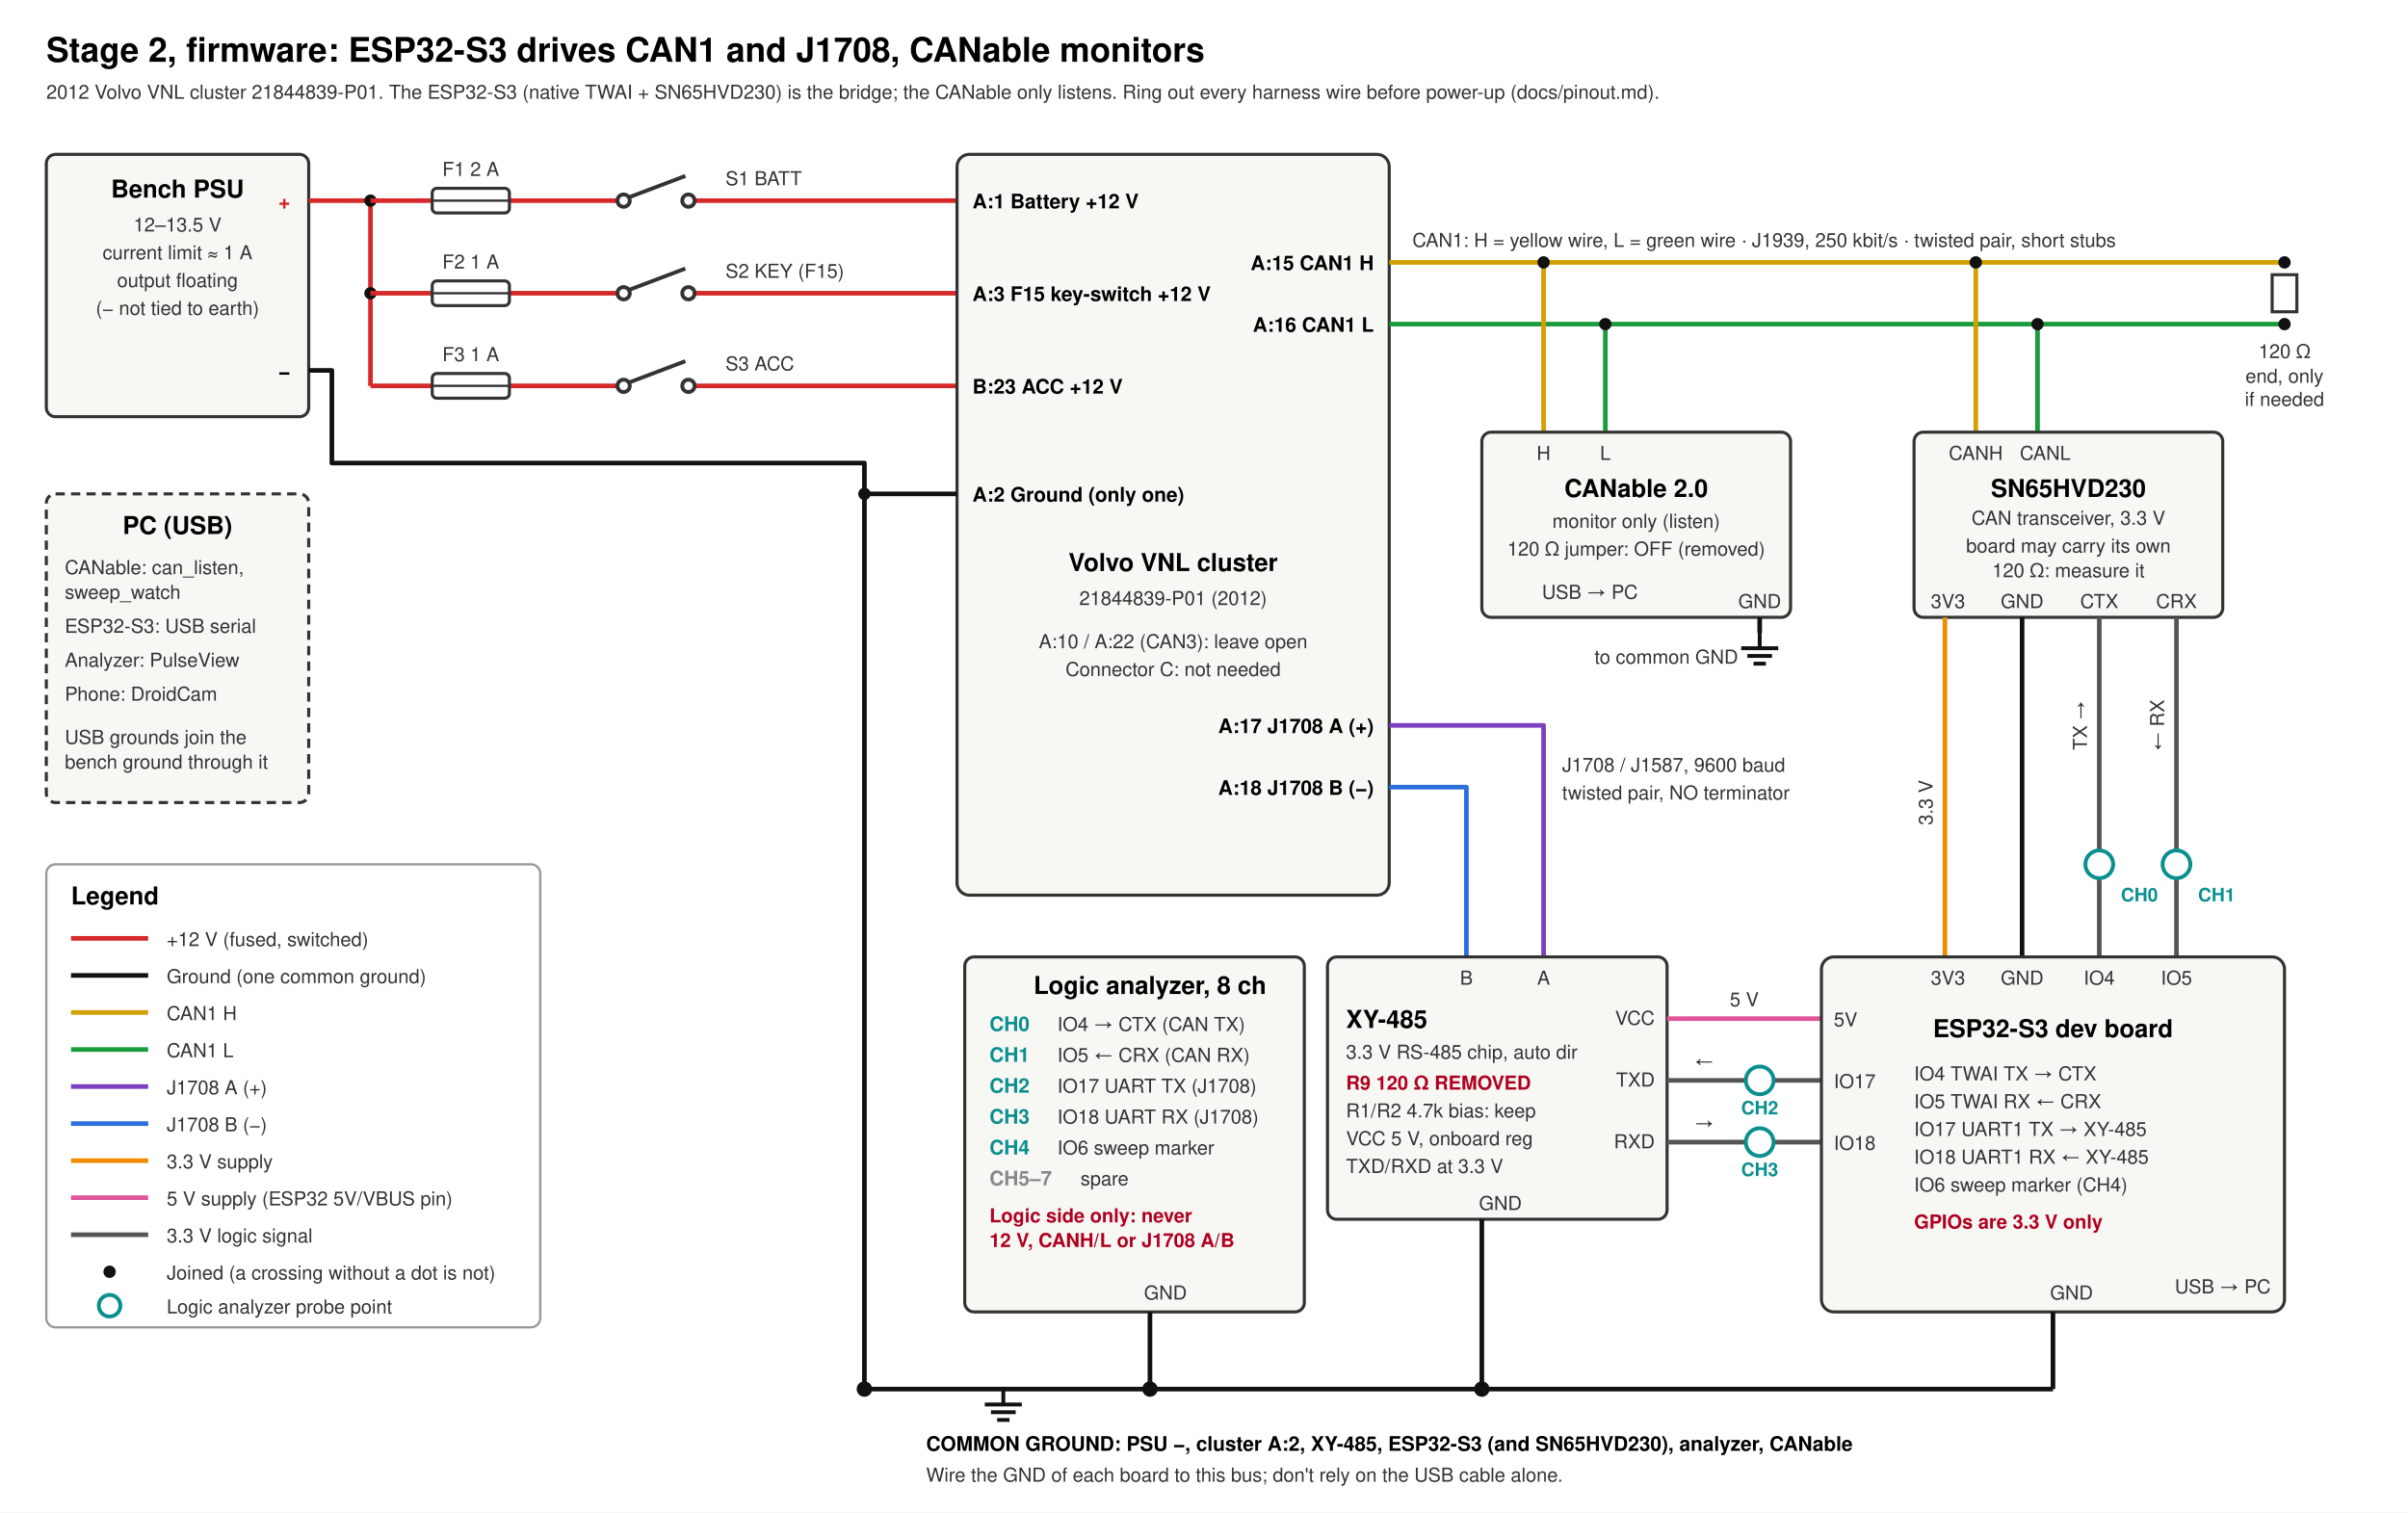
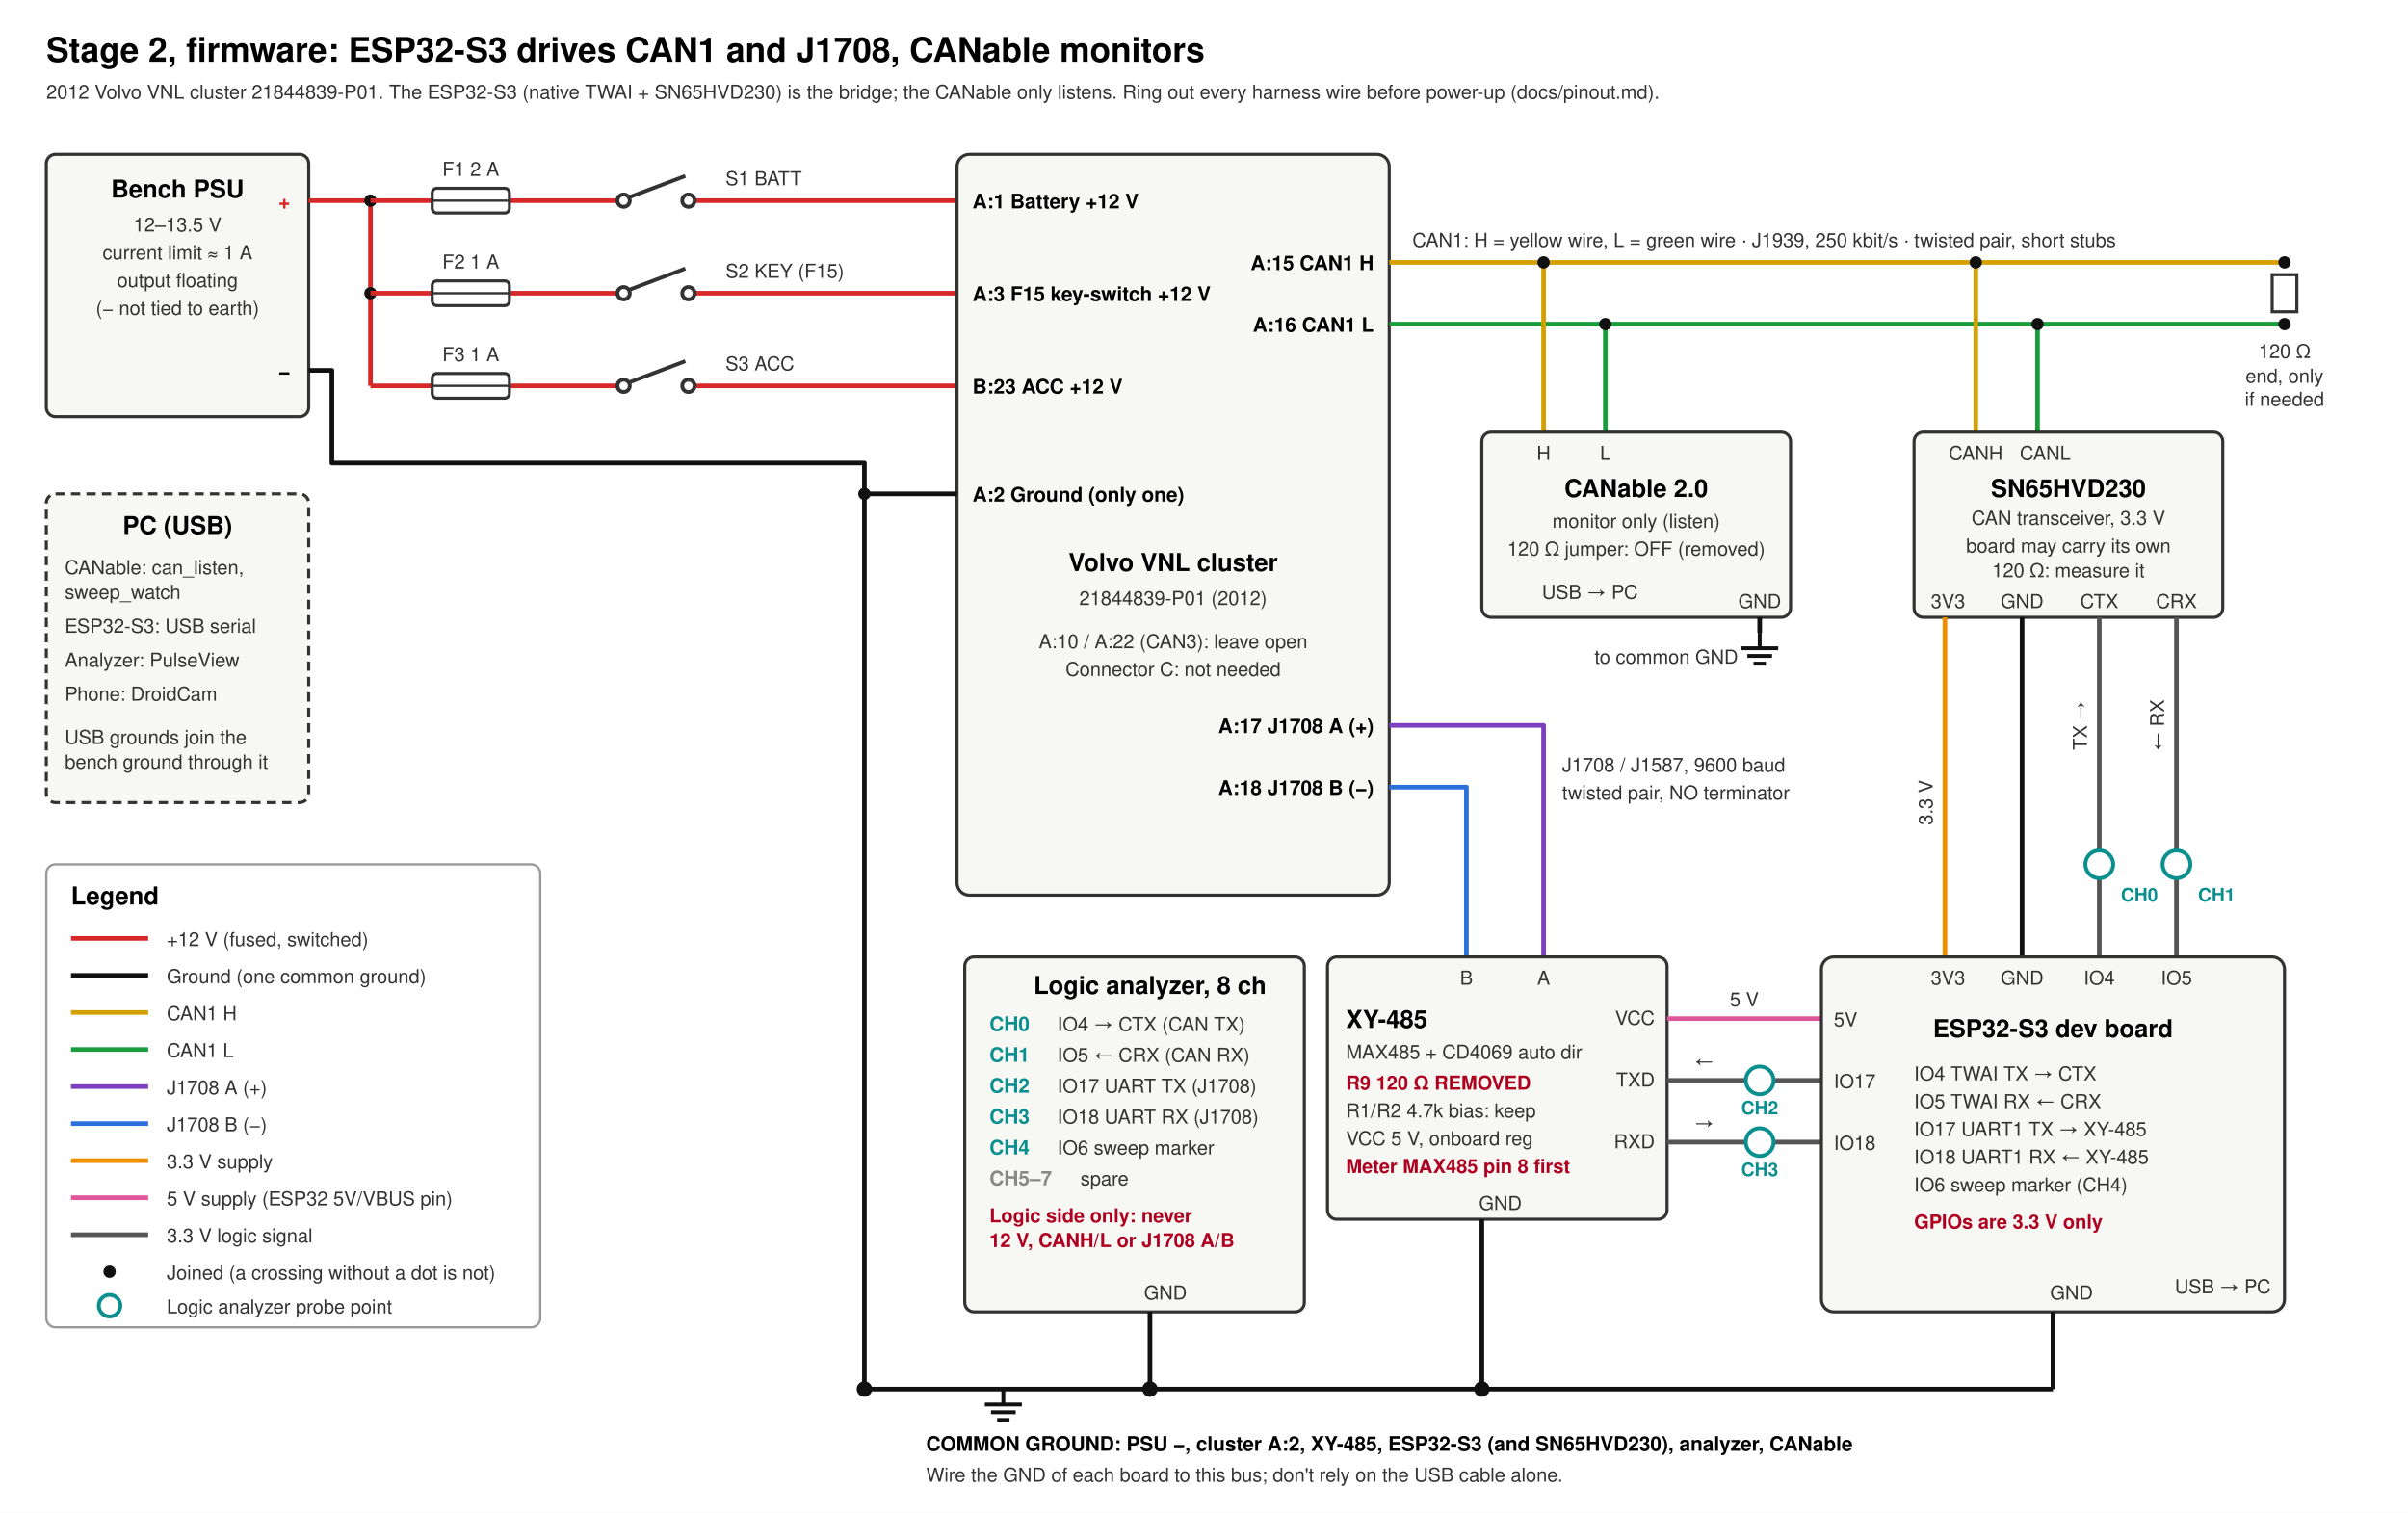
<svg xmlns="http://www.w3.org/2000/svg" viewBox="0 0 1560 980" width="1560" height="980" font-family="Segoe UI, Helvetica, Arial, sans-serif" font-size="14">
  <defs>
    <g id="gnd">
      <line x1="0" y1="0" x2="0" y2="10" stroke="#111" stroke-width="2.5" />
      <line x1="-12" y1="10" x2="12" y2="10" stroke="#111" stroke-width="2.5" />
      <line x1="-8" y1="15" x2="8" y2="15" stroke="#111" stroke-width="2.5" />
      <line x1="-4" y1="20" x2="4" y2="20" stroke="#111" stroke-width="2.5" />
    </g>
  </defs>
  <style>
    .box { fill: #f7f7f4; stroke: #333; stroke-width: 2; }
    .title { font-weight: 700; font-size: 16px; }
    .small { font-size: 12.5px; fill: #333; }
    .pin { font-size: 13px; font-weight: 600; }
    .warn { font-size: 12.5px; fill: #b00020; font-weight: 600; }
    .w { fill: none; stroke-width: 3; stroke-linejoin: round; }
    .v12 { stroke: #d62828; }
    .gndw { stroke: #111; }
    .canh { stroke: #d4a000; }
    .canl { stroke: #1a9b3c; }
    .ja { stroke: #7b3fbf; }
    .jb { stroke: #2a6fdb; }
    .v33 { stroke: #f08c00; }
    .v5 { stroke: #e0569b; }
    .sig { stroke: #555; }
    .dot { fill: #111; }
    .probe { fill: #fff; stroke: #0a8f8f; stroke-width: 2.5; }
    .ptxt { font-size: 12px; font-weight: 700; fill: #0a8f8f; }
  </style>
  <rect x="0" y="0" width="1560" height="980" fill="#ffffff" />
  <text x="30" y="40" font-size="22" font-weight="700">Stage 2, firmware: ESP32-S3 drives CAN1 and J1708, CANable monitors</text>
  <text x="30" y="64" class="small">2012 Volvo VNL cluster 21844839-P01. The ESP32-S3 (native TWAI + SN65HVD230) is the bridge; the CANable only listens. Ring out every harness wire before power-up (docs/pinout.md).</text>
  <rect class="box" x="30" y="100" width="170" height="170" rx="6" />
  <text x="115" y="128" class="title" text-anchor="middle">Bench PSU</text>
  <text x="115" y="150" class="small" text-anchor="middle">12–13.5 V</text>
  <text x="115" y="168" class="small" text-anchor="middle">current limit ≈ 1 A</text>
  <text x="115" y="186" class="small" text-anchor="middle">output floating</text>
  <text x="115" y="204" class="small" text-anchor="middle">(− not tied to earth)</text>
  <text x="188" y="135" class="pin" text-anchor="end" fill="#d62828">+</text>
  <text x="188" y="245" class="pin" text-anchor="end">−</text>
  <path class="w v12" d="M200 130 H240 M240 130 V250" />
  <circle class="dot" cx="240" cy="190" r="4" />
  <circle class="dot" cx="240" cy="130" r="4" />
  <path class="w v12" d="M240 130 H280 M330 130 H400 M450 130 H620" />
  <path class="w v12" d="M240 190 H280 M330 190 H400 M450 190 H620" />
  <path class="w v12" d="M240 250 H280 M330 250 H400 M450 250 H620" />
  <g stroke="#333" stroke-width="2" fill="#fff">
    <rect x="280" y="122" width="50" height="16" rx="3" />
    <rect x="280" y="182" width="50" height="16" rx="3" />
    <rect x="280" y="242" width="50" height="16" rx="3" />
  </g>
  <g stroke="#333" stroke-width="1.5">
    <line x1="280" y1="130" x2="330" y2="130" />
    <line x1="280" y1="190" x2="330" y2="190" />
    <line x1="280" y1="250" x2="330" y2="250" />
  </g>
  <text x="305" y="114" class="small" text-anchor="middle">F1 2 A</text>
  <text x="305" y="174" class="small" text-anchor="middle">F2 1 A</text>
  <text x="305" y="234" class="small" text-anchor="middle">F3 1 A</text>
  <g stroke="#333" stroke-width="2.5" fill="#fff">
    <circle cx="404" cy="130" r="4" />
    <circle cx="446" cy="130" r="4" />
    <line x1="407" y1="128" x2="444" y2="114" />
    <circle cx="404" cy="190" r="4" />
    <circle cx="446" cy="190" r="4" />
    <line x1="407" y1="188" x2="444" y2="174" />
    <circle cx="404" cy="250" r="4" />
    <circle cx="446" cy="250" r="4" />
    <line x1="407" y1="248" x2="444" y2="234" />
  </g>
  <text x="470" y="120" class="small">S1 BATT</text>
  <text x="470" y="180" class="small">S2 KEY (F15)</text>
  <text x="470" y="240" class="small">S3 ACC</text>
  <path class="w gndw" d="M200 240 H215 V300 H560 V900" />
  <rect class="box" x="620" y="100" width="280" height="480" rx="8" />
  <text x="760" y="370" class="title" text-anchor="middle" font-size="18">Volvo VNL cluster</text>
  <text x="760" y="392" class="small" text-anchor="middle">21844839-P01 (2012)</text>
  <text x="760" y="420" class="small" text-anchor="middle">A:10 / A:22 (CAN3): leave open</text>
  <text x="760" y="438" class="small" text-anchor="middle">Connector C: not needed</text>
  <text x="630" y="135" class="pin">A:1 Battery +12 V</text>
  <text x="630" y="195" class="pin">A:3 F15 key-switch +12 V</text>
  <text x="630" y="255" class="pin">B:23 ACC +12 V</text>
  <text x="630" y="325" class="pin">A:2 Ground (only one)</text>
  <text x="890" y="175" class="pin" text-anchor="end">A:15 CAN1 H</text>
  <text x="890" y="215" class="pin" text-anchor="end">A:16 CAN1 L</text>
  <text x="890" y="475" class="pin" text-anchor="end">A:17 J1708 A (+)</text>
  <text x="890" y="515" class="pin" text-anchor="end">A:18 J1708 B (−)</text>
  <path class="w gndw" d="M620 320 H560" />
  <circle class="dot" cx="560" cy="320" r="4" />
  <path class="w canh" d="M900 170 H1480" />
  <path class="w canl" d="M900 210 H1480" />
  <text x="915" y="160" class="small">CAN1: H = yellow wire, L = green wire · J1939, 250 kbit/s · twisted pair, short stubs</text>
  <rect x="1472" y="178" width="16" height="24" fill="#fff" stroke="#333" stroke-width="2" />
  <circle class="dot" cx="1480" cy="170" r="4" />
  <circle class="dot" cx="1480" cy="210" r="4" />
  <text x="1480" y="232" class="small" text-anchor="middle">120 Ω</text>
  <text x="1480" y="248" class="small" text-anchor="middle">end, only</text>
  <text x="1480" y="263" class="small" text-anchor="middle">if needed</text>
  <path class="w canh" d="M1000 170 V280" />
  <path class="w canl" d="M1040 210 V280" />
  <circle class="dot" cx="1000" cy="170" r="4" />
  <circle class="dot" cx="1040" cy="210" r="4" />
  <rect class="box" x="960" y="280" width="200" height="120" rx="6" />
  <text x="1000" y="298" class="small" text-anchor="middle">H</text>
  <text x="1040" y="298" class="small" text-anchor="middle">L</text>
  <text x="1060" y="322" class="title" text-anchor="middle">CANable 2.0</text>
  <text x="1060" y="342" class="small" text-anchor="middle">monitor only (listen)</text>
  <text x="1060" y="360" class="small" text-anchor="middle">120 Ω jumper: OFF (removed)</text>
  <text x="1030" y="388" class="small" text-anchor="middle">USB → PC</text>
  <text x="1140" y="394" class="small" text-anchor="middle">GND</text>
  <path class="w gndw" d="M1140 400 V410" />
  <use href="#gnd" x="1140" y="410" />
  <text x="1126" y="430" class="small" text-anchor="end">to common GND</text>
  <path class="w canh" d="M1280 170 V280" />
  <path class="w canl" d="M1320 210 V280" />
  <circle class="dot" cx="1280" cy="170" r="4" />
  <circle class="dot" cx="1320" cy="210" r="4" />
  <rect class="box" x="1240" y="280" width="200" height="120" rx="6" />
  <text x="1280" y="298" class="small" text-anchor="middle">CANH</text>
  <text x="1325" y="298" class="small" text-anchor="middle">CANL</text>
  <text x="1340" y="322" class="title" text-anchor="middle">SN65HVD230</text>
  <text x="1340" y="340" class="small" text-anchor="middle">CAN transceiver, 3.3 V</text>
  <text x="1340" y="358" class="small" text-anchor="middle">board may carry its own</text>
  <text x="1340" y="374" class="small" text-anchor="middle">120 Ω: measure it</text>
  <text x="1262" y="394" class="small" text-anchor="middle">3V3</text>
  <text x="1310" y="394" class="small" text-anchor="middle">GND</text>
  <text x="1360" y="394" class="small" text-anchor="middle">CTX</text>
  <text x="1410" y="394" class="small" text-anchor="middle">CRX</text>
  <path class="w v33" d="M1260 400 V620" />
  <path class="w gndw" d="M1310 400 V620" />
  <path class="w sig" d="M1360 400 V620" />
  <path class="w sig" d="M1410 400 V620" />
  <text transform="translate(1252 520) rotate(-90)" class="small" text-anchor="middle">3.3 V</text>
  <text transform="translate(1352 470) rotate(-90)" class="small" text-anchor="middle">TX →</text>
  <text transform="translate(1402 470) rotate(-90)" class="small" text-anchor="middle">← RX</text>
  <circle class="probe" cx="1360" cy="560" r="9" />
  <text x="1374" y="584" class="ptxt">CH0</text>
  <circle class="probe" cx="1410" cy="560" r="9" />
  <text x="1424" y="584" class="ptxt">CH1</text>
  <path class="w ja" d="M900 470 H1000 V620" />
  <path class="w jb" d="M900 510 H950 V620" />
  <text x="1012" y="500" class="small">J1708 / J1587, 9600 baud</text>
  <text x="1012" y="518" class="small">twisted pair, NO terminator</text>
  <rect class="box" x="860" y="620" width="220" height="170" rx="6" />
  <text x="950" y="638" class="small" text-anchor="middle">B</text>
  <text x="1000" y="638" class="small" text-anchor="middle">A</text>
  <text x="872" y="666" class="title">XY-485</text>
-   <text x="872" y="686" class="small">3.3 V RS-485 chip, auto dir</text>
+   <text x="872" y="686" class="small">MAX485 + CD4069 auto dir</text>
  <text x="872" y="706" class="warn">R9 120 Ω REMOVED</text>
  <text x="872" y="724" class="small">R1/R2 4.7k bias: keep</text>
  <text x="872" y="742" class="small">VCC 5 V, onboard reg</text>
-   <text x="872" y="760" class="small">TXD/RXD at 3.3 V</text>
+   <text x="872" y="760" class="warn">Meter MAX485 pin 8 first</text>
  <text x="1072" y="664" class="small" text-anchor="end">VCC</text>
  <text x="1072" y="704" class="small" text-anchor="end">TXD</text>
  <text x="1072" y="744" class="small" text-anchor="end">RXD</text>
  <text x="972" y="784" class="small" text-anchor="middle">GND</text>
  <path class="w gndw" d="M960 790 V900" />
  <path class="w v5" d="M1080 660 H1180" />
  <path class="w sig" d="M1080 700 H1180" />
  <path class="w sig" d="M1080 740 H1180" />
  <text x="1130" y="652" class="small" text-anchor="middle">5 V</text>
  <text x="1104" y="692" class="small" text-anchor="middle">←</text>
  <text x="1104" y="732" class="small" text-anchor="middle">→</text>
  <circle class="probe" cx="1140" cy="700" r="9" />
  <text x="1132" y="722" class="ptxt" text-anchor="start" dx="-4">CH2</text>
  <circle class="probe" cx="1140" cy="740" r="9" />
  <text x="1132" y="762" class="ptxt" text-anchor="start" dx="-4">CH3</text>
  <rect class="box" x="1180" y="620" width="300" height="230" rx="8" />
  <text x="1262" y="638" class="small" text-anchor="middle">3V3</text>
  <text x="1310" y="638" class="small" text-anchor="middle">GND</text>
  <text x="1360" y="638" class="small" text-anchor="middle">IO4</text>
  <text x="1410" y="638" class="small" text-anchor="middle">IO5</text>
  <text x="1188" y="665" class="small">5V</text>
  <text x="1188" y="705" class="small">IO17</text>
  <text x="1188" y="745" class="small">IO18</text>
  <text x="1330" y="672" class="title" text-anchor="middle">ESP32-S3 dev board</text>
  <text x="1240" y="700" class="small">IO4 TWAI TX → CTX</text>
  <text x="1240" y="718" class="small">IO5 TWAI RX ← CRX</text>
  <text x="1240" y="736" class="small">IO17 UART1 TX → XY-485</text>
  <text x="1240" y="754" class="small">IO18 UART1 RX ← XY-485</text>
  <text x="1240" y="772" class="small">IO6 sweep marker (CH4)</text>
  <text x="1240" y="796" class="warn">GPIOs are 3.3 V only</text>
  <text x="1440" y="838" class="small" text-anchor="middle">USB → PC</text>
  <text x="1342" y="842" class="small" text-anchor="middle">GND</text>
  <path class="w gndw" d="M1330 850 V900" />
  <rect class="box" x="625" y="620" width="220" height="230" rx="6" />
  <text x="745" y="644" class="title" text-anchor="middle">Logic analyzer, 8 ch</text>
  <text x="641" y="668" class="pin" fill="#0a8f8f">CH0</text>
  <text x="685" y="668" class="small">IO4 → CTX (CAN TX)</text>
  <text x="641" y="688" class="pin" fill="#0a8f8f">CH1</text>
  <text x="685" y="688" class="small">IO5 ← CRX (CAN RX)</text>
  <text x="641" y="708" class="pin" fill="#0a8f8f">CH2</text>
  <text x="685" y="708" class="small">IO17 UART TX (J1708)</text>
  <text x="641" y="728" class="pin" fill="#0a8f8f">CH3</text>
  <text x="685" y="728" class="small">IO18 UART RX (J1708)</text>
  <text x="641" y="748" class="pin" fill="#0a8f8f">CH4</text>
  <text x="685" y="748" class="small">IO6 sweep marker</text>
  <text x="641" y="768" class="pin" fill="#888">CH5–7</text>
  <text x="700" y="768" class="small">spare</text>
  <text x="641" y="792" class="warn">Logic side only: never</text>
  <text x="641" y="808" class="warn">12 V, CANH/L or J1708 A/B</text>
  <text x="755" y="842" class="small" text-anchor="middle">GND</text>
  <path class="w gndw" d="M745 850 V900" />
  <rect class="box" x="30" y="320" width="170" height="200" rx="6" stroke-dasharray="6 4" />
  <text x="115" y="346" class="title" text-anchor="middle">PC (USB)</text>
  <text x="42" y="372" class="small">CANable: can_listen,</text>
  <text x="42" y="388" class="small">  sweep_watch</text>
  <text x="42" y="410" class="small">ESP32-S3: USB serial</text>
  <text x="42" y="432" class="small">Analyzer: PulseView</text>
  <text x="42" y="454" class="small">Phone: DroidCam</text>
  <text x="42" y="482" class="small">USB grounds join the</text>
  <text x="42" y="498" class="small">bench ground through it</text>
  <rect x="30" y="560" width="320" height="300" rx="6" fill="#fff" stroke="#999" stroke-width="1.5" />
  <text x="46" y="586" class="title">Legend</text>
  <g>
    <line x1="46" y1="608" x2="96" y2="608" class="w v12" />
    <text x="108" y="613" class="small">+12 V (fused, switched)</text>
    <line x1="46" y1="632" x2="96" y2="632" class="w gndw" />
    <text x="108" y="637" class="small">Ground (one common ground)</text>
    <line x1="46" y1="656" x2="96" y2="656" class="w canh" />
    <text x="108" y="661" class="small">CAN1 H</text>
    <line x1="46" y1="680" x2="96" y2="680" class="w canl" />
    <text x="108" y="685" class="small">CAN1 L</text>
    <line x1="46" y1="704" x2="96" y2="704" class="w ja" />
    <text x="108" y="709" class="small">J1708 A (+)</text>
    <line x1="46" y1="728" x2="96" y2="728" class="w jb" />
    <text x="108" y="733" class="small">J1708 B (−)</text>
    <line x1="46" y1="752" x2="96" y2="752" class="w v33" />
    <text x="108" y="757" class="small">3.3 V supply</text>
    <line x1="46" y1="776" x2="96" y2="776" class="w v5" />
    <text x="108" y="781" class="small">5 V supply (ESP32 5V/VBUS pin)</text>
    <line x1="46" y1="800" x2="96" y2="800" class="w sig" />
    <text x="108" y="805" class="small">3.3 V logic signal</text>
    <circle class="dot" cx="71" cy="824" r="4" />
    <text x="108" y="829" class="small">Joined (a crossing without a dot is not)</text>
    <circle class="probe" cx="71" cy="846" r="7" />
    <text x="108" y="851" class="small">Logic analyzer probe point</text>
  </g>
  <path class="w gndw" d="M560 900 H1330" stroke-width="5" />
  <circle class="dot" cx="560" cy="900" r="5" />
  <circle class="dot" cx="745" cy="900" r="5" />
  <circle class="dot" cx="960" cy="900" r="5" />
  <use href="#gnd" x="650" y="900" />
  <text x="600" y="940" class="pin">COMMON GROUND: PSU −, cluster A:2, XY-485, ESP32-S3 (and SN65HVD230), analyzer, CANable</text>
  <text x="600" y="960" class="small">Wire the GND of each board to this bus; don't rely on the USB cable alone.</text>
</svg>
